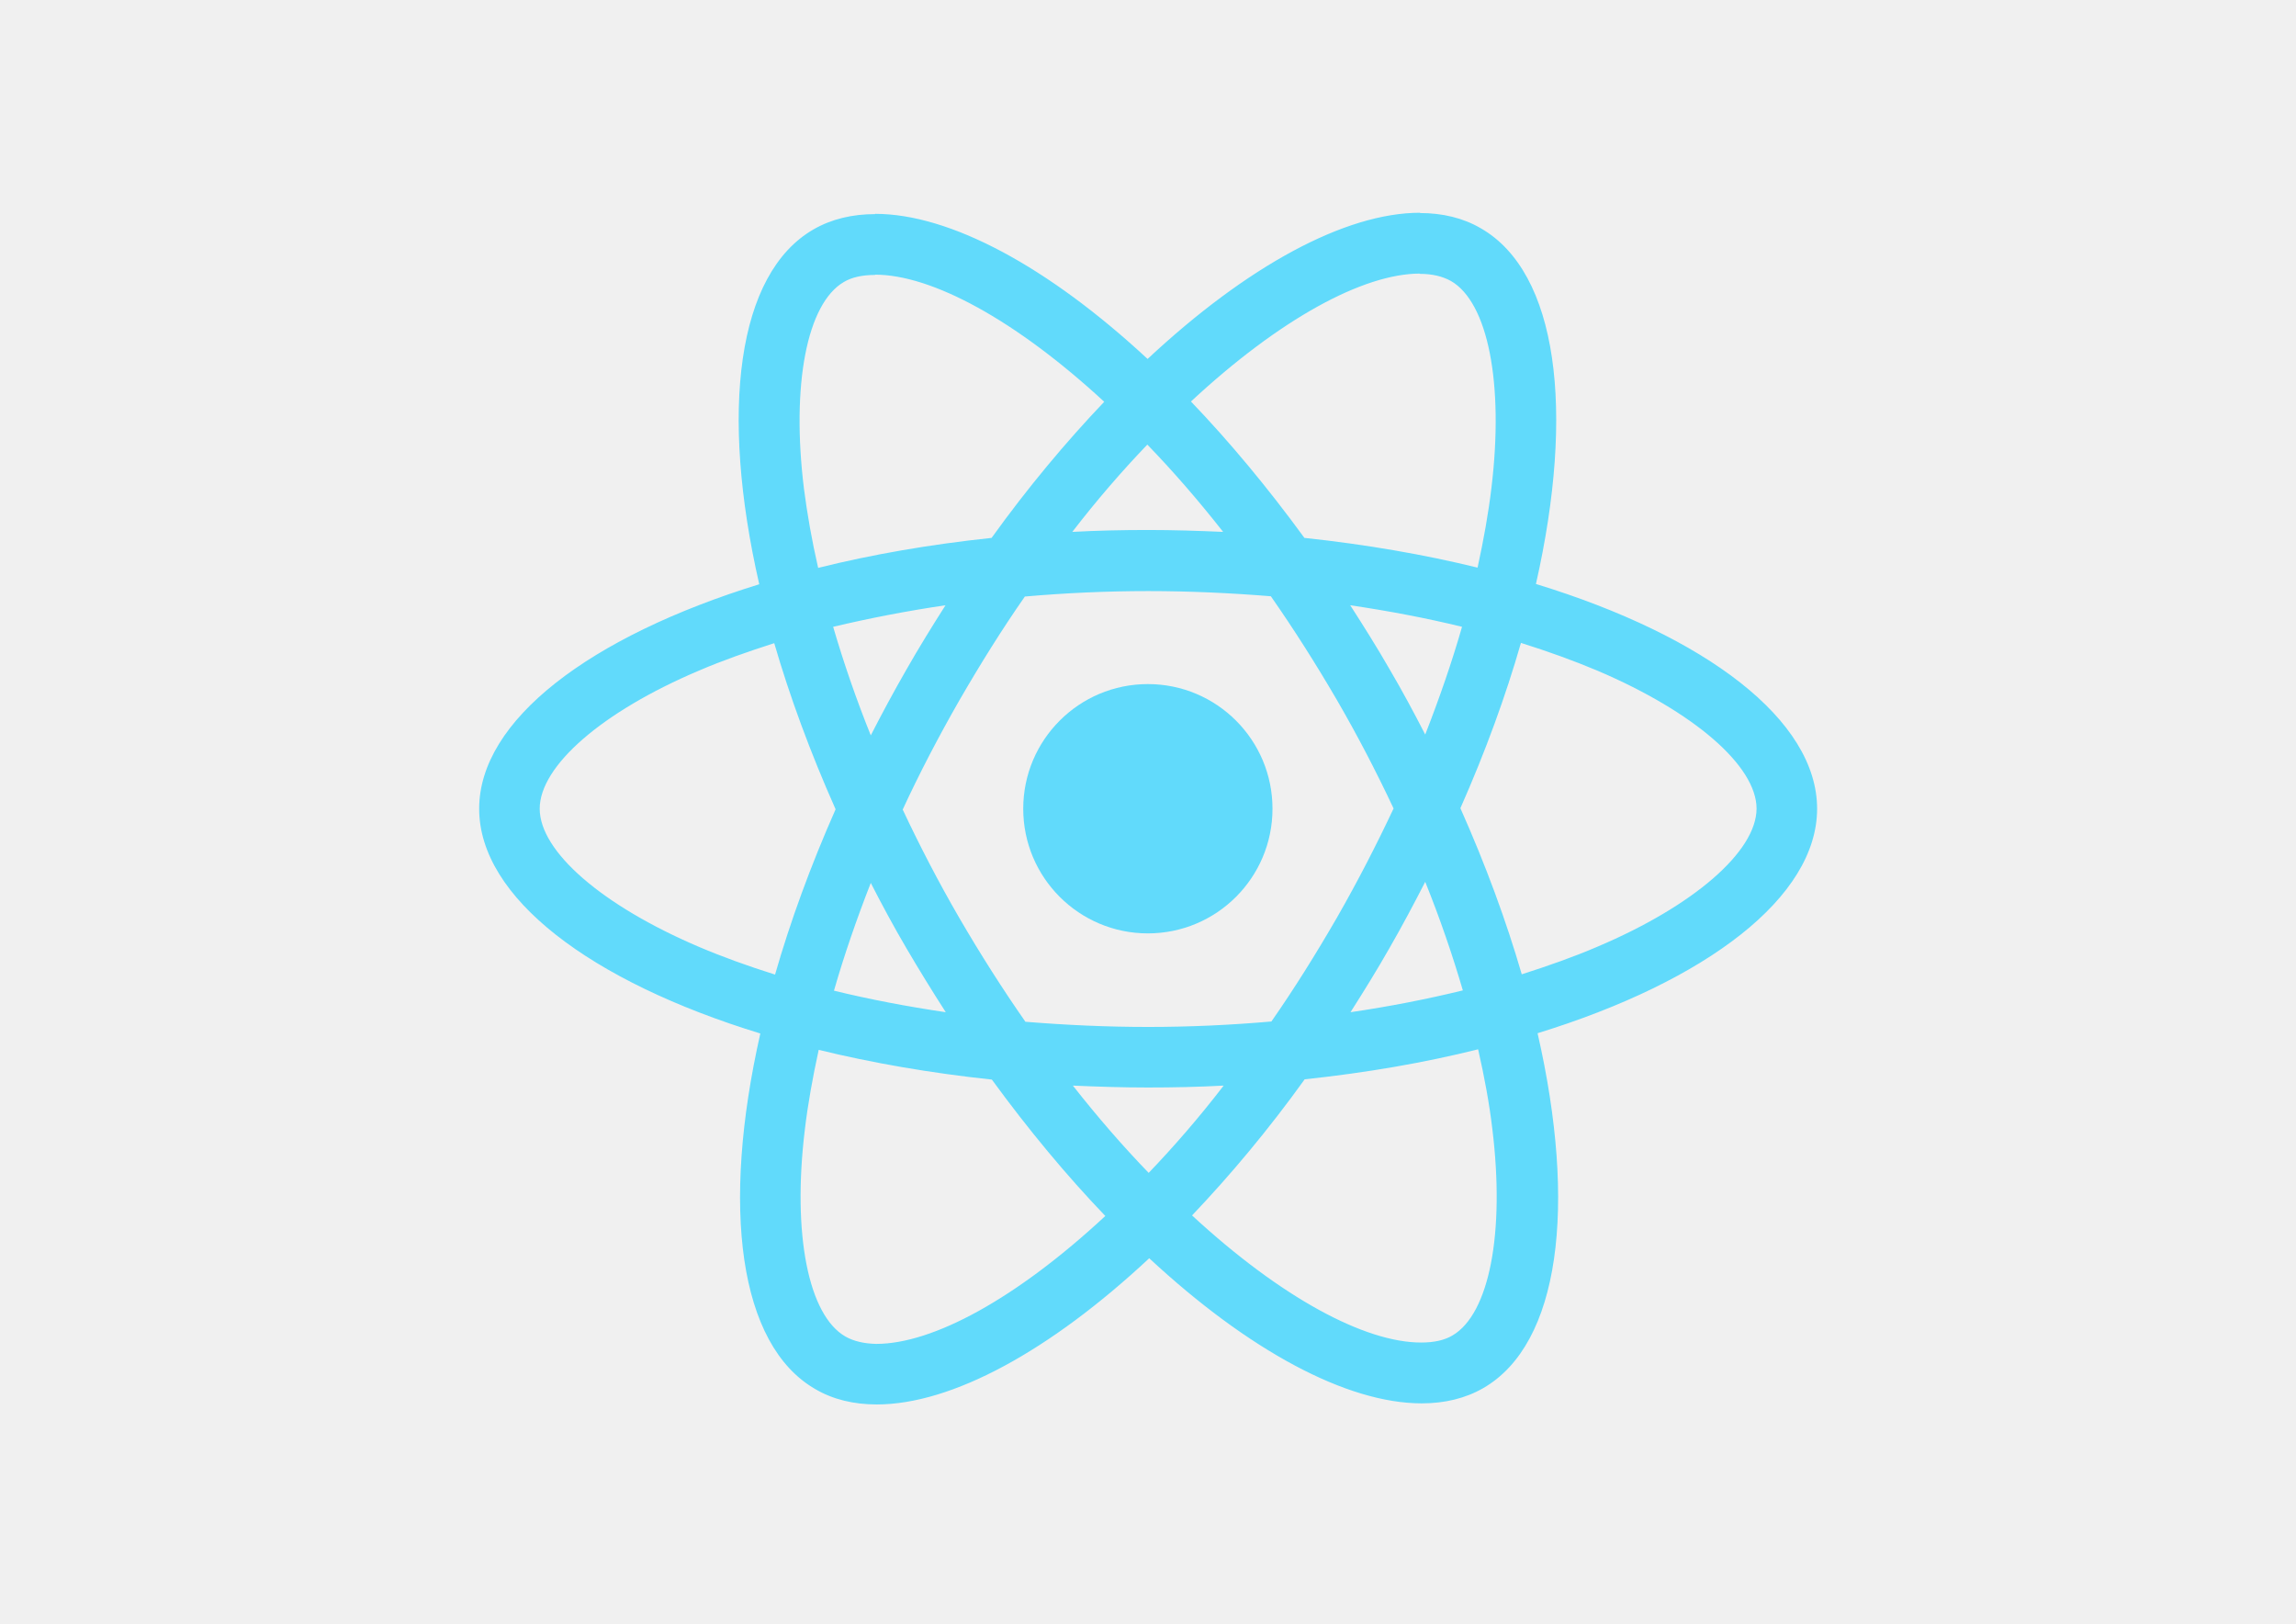
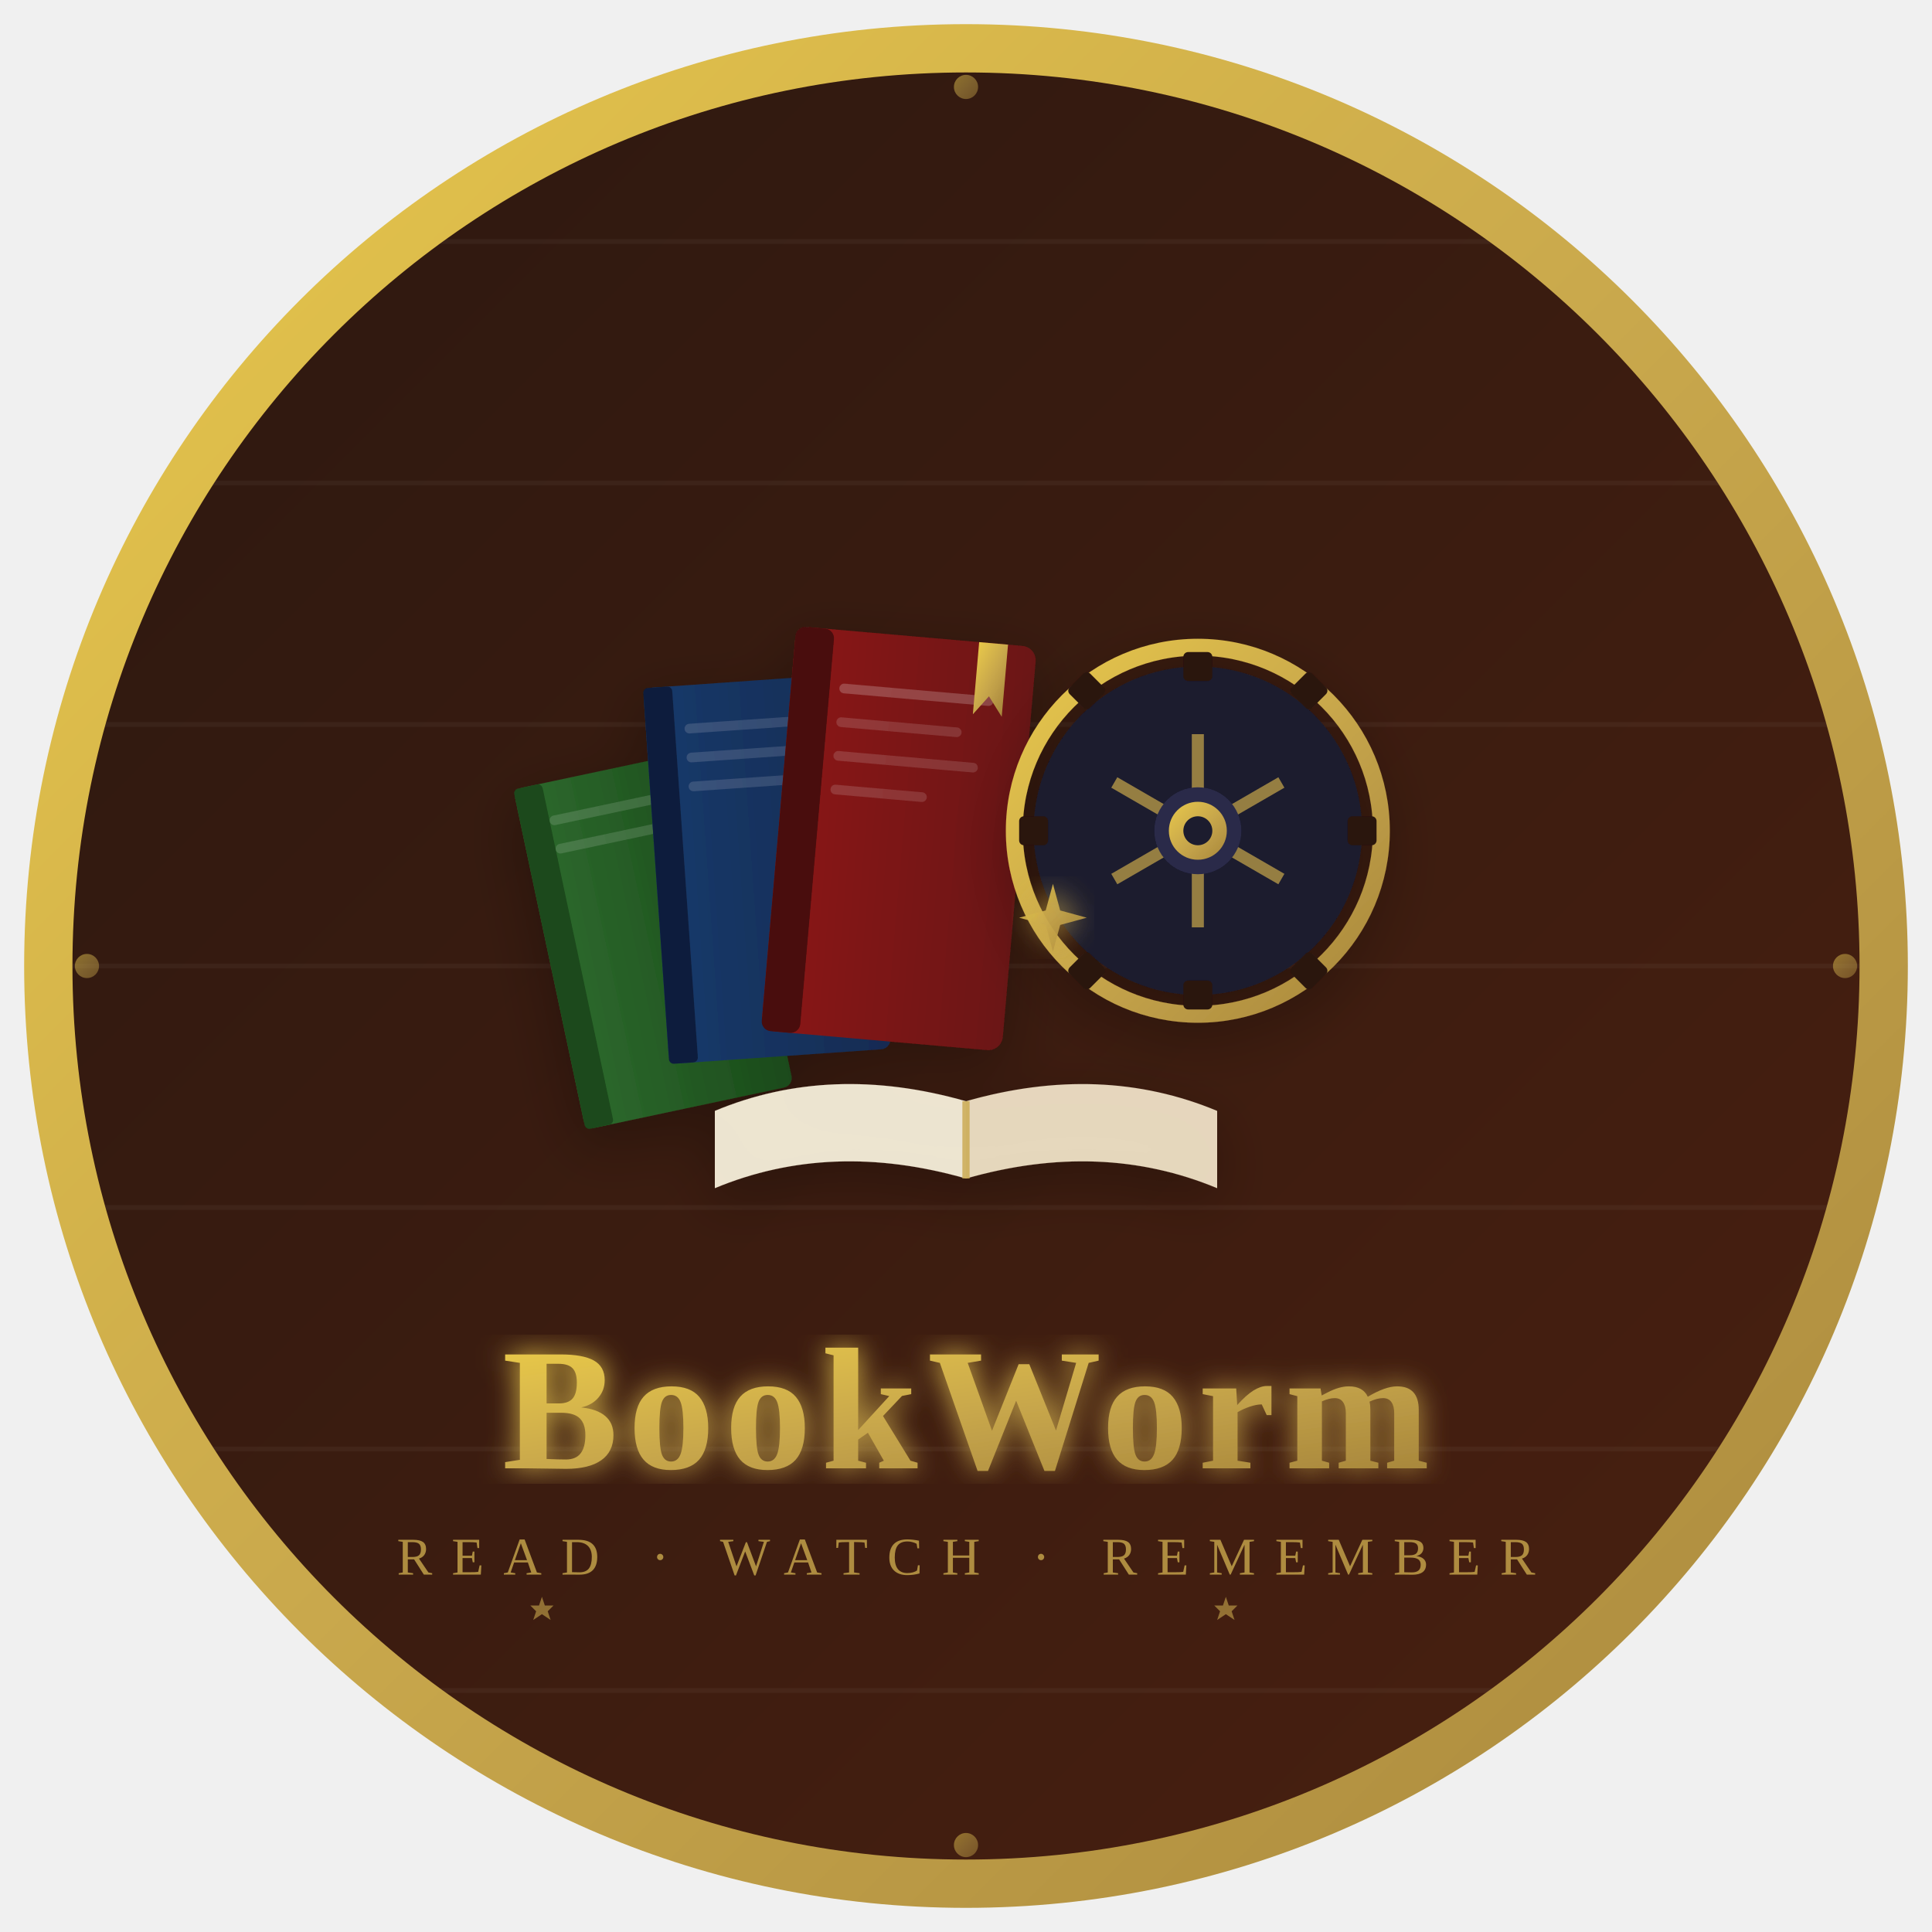
- <svg xmlns="http://www.w3.org/2000/svg" viewBox="0 0 841.9 595.3">
-   <g fill="#61DAFB">
-     <path d="M666.3 296.5c0-32.5-40.7-63.3-103.1-82.4 14.4-63.6 8-114.2-20.2-130.4-6.5-3.8-14.1-5.6-22.4-5.6v22.3c4.6 0 8.3.9 11.4 2.6 13.6 7.8 19.5 37.5 14.9 75.7-1.1 9.4-2.9 19.3-5.1 29.4-19.6-4.8-41-8.5-63.5-10.9-13.5-18.5-27.5-35.3-41.6-50 32.6-30.3 63.2-46.9 84-46.9V78c-27.5 0-63.5 19.6-99.9 53.6-36.4-33.8-72.4-53.2-99.9-53.2v22.3c20.7 0 51.4 16.5 84 46.6-14 14.7-28 31.4-41.3 49.9-22.6 2.4-44 6.1-63.6 11-2.3-10-4-19.7-5.2-29-4.7-38.2 1.1-67.9 14.6-75.8 3-1.8 6.9-2.6 11.5-2.6V78.5c-8.4 0-16 1.8-22.6 5.6-28.1 16.2-34.4 66.7-19.9 130.1-62.2 19.2-102.7 49.9-102.7 82.3 0 32.5 40.7 63.3 103.1 82.4-14.4 63.6-8 114.2 20.2 130.4 6.5 3.8 14.1 5.6 22.5 5.6 27.5 0 63.5-19.6 99.9-53.6 36.4 33.8 72.4 53.2 99.9 53.2 8.4 0 16-1.8 22.6-5.6 28.1-16.2 34.4-66.7 19.9-130.1 62-19.1 102.5-49.9 102.5-82.3zm-130.2-66.7c-3.7 12.9-8.3 26.2-13.5 39.5-4.1-8-8.4-16-13.1-24-4.6-8-9.5-15.8-14.4-23.4 14.2 2.1 27.9 4.7 41 7.9zm-45.8 106.5c-7.8 13.5-15.8 26.3-24.1 38.2-14.9 1.3-30 2-45.2 2-15.1 0-30.2-.7-45-1.9-8.3-11.9-16.4-24.6-24.2-38-7.6-13.1-14.5-26.4-20.8-39.8 6.2-13.4 13.2-26.8 20.7-39.9 7.8-13.5 15.8-26.3 24.1-38.2 14.9-1.3 30-2 45.2-2 15.1 0 30.2.7 45 1.9 8.3 11.9 16.4 24.6 24.2 38 7.6 13.1 14.5 26.4 20.8 39.8-6.3 13.4-13.2 26.8-20.7 39.9zm32.3-13c5.4 13.4 10 26.8 13.8 39.8-13.1 3.2-26.9 5.9-41.2 8 4.9-7.7 9.8-15.6 14.4-23.7 4.6-8 8.9-16.1 13-24.1zM421.2 430c-9.3-9.6-18.6-20.3-27.8-32 9 .4 18.2.7 27.5.7 9.4 0 18.7-.2 27.8-.7-9 11.7-18.3 22.4-27.5 32zm-74.4-58.9c-14.2-2.1-27.9-4.7-41-7.9 3.7-12.9 8.3-26.2 13.5-39.5 4.1 8 8.4 16 13.1 24 4.7 8 9.5 15.8 14.4 23.4zM420.7 163c9.3 9.6 18.6 20.3 27.8 32-9-.4-18.2-.7-27.5-.7-9.4 0-18.7.2-27.8.7 9-11.7 18.3-22.4 27.5-32zm-74 58.9c-4.9 7.7-9.8 15.6-14.4 23.7-4.6 8-8.9 16-13 24-5.4-13.4-10-26.8-13.8-39.8 13.1-3.1 26.9-5.8 41.2-7.9zm-90.5 125.2c-35.4-15.1-58.3-34.9-58.3-50.6 0-15.7 22.9-35.6 58.3-50.6 8.6-3.7 18-7 27.7-10.1 5.7 19.6 13.2 40 22.5 60.9-9.2 20.8-16.6 41.1-22.2 60.6-9.9-3.1-19.3-6.5-28-10.2zM310 490c-13.6-7.8-19.5-37.5-14.9-75.7 1.1-9.4 2.9-19.3 5.1-29.4 19.6 4.8 41 8.5 63.5 10.9 13.5 18.5 27.5 35.3 41.6 50-32.6 30.3-63.2 46.9-84 46.9-4.5-.1-8.3-1-11.3-2.7zm237.2-76.2c4.7 38.2-1.1 67.9-14.6 75.8-3 1.8-6.9 2.6-11.5 2.6-20.7 0-51.4-16.5-84-46.6 14-14.7 28-31.4 41.3-49.9 22.6-2.4 44-6.1 63.6-11 2.3 10.1 4.1 19.8 5.2 29.1zm38.5-66.7c-8.6 3.7-18 7-27.7 10.1-5.7-19.6-13.2-40-22.5-60.9 9.2-20.8 16.6-41.1 22.2-60.6 9.9 3.1 19.3 6.5 28.1 10.2 35.4 15.1 58.3 34.9 58.3 50.6-.1 15.7-23 35.6-58.4 50.6zM320.8 78.4z" />
-     <circle cx="420.9" cy="296.5" r="45.7" />
-     <path d="M520.5 78.1z" />
+ <svg xmlns="http://www.w3.org/2000/svg" viewBox="0 0 400 400" width="400" height="400">
+   <defs>
+     <linearGradient id="bgGrad" x1="0%" y1="0%" x2="100%" y2="100%">
+       <stop offset="0%" style="stop-color:#2C1810;stop-opacity:1" />
+       <stop offset="100%" style="stop-color:#4A2010;stop-opacity:1" />
+     </linearGradient>
+     <linearGradient id="goldGrad" x1="0%" y1="0%" x2="100%" y2="100%">
+       <stop offset="0%" style="stop-color:#E8C84A;stop-opacity:1" />
+       <stop offset="50%" style="stop-color:#C9A84C;stop-opacity:1" />
+       <stop offset="100%" style="stop-color:#A8873C;stop-opacity:1" />
+     </linearGradient>
+     <linearGradient id="redGrad" x1="0%" y1="0%" x2="100%" y2="100%">
+       <stop offset="0%" style="stop-color:#C0392B;stop-opacity:1" />
+       <stop offset="100%" style="stop-color:#8B1A1A;stop-opacity:1" />
+     </linearGradient>
+     <linearGradient id="creamGrad" x1="0%" y1="0%" x2="100%" y2="100%">
+       <stop offset="0%" style="stop-color:#F5EDD8;stop-opacity:1" />
+       <stop offset="100%" style="stop-color:#E8D8B8;stop-opacity:1" />
+     </linearGradient>
+     <linearGradient id="book1Grad" x1="0%" y1="0%" x2="100%" y2="0%">
+       <stop offset="0%" style="stop-color:#8B1A1A" />
+       <stop offset="100%" style="stop-color:#6B1414" />
+     </linearGradient>
+     <linearGradient id="book2Grad" x1="0%" y1="0%" x2="100%" y2="0%">
+       <stop offset="0%" style="stop-color:#1A3A6B" />
+       <stop offset="100%" style="stop-color:#142B52" />
+     </linearGradient>
+     <linearGradient id="book3Grad" x1="0%" y1="0%" x2="100%" y2="0%">
+       <stop offset="0%" style="stop-color:#2E6B2E" />
+       <stop offset="100%" style="stop-color:#1A4A1A" />
+     </linearGradient>
+     <filter id="shadow" x="-20%" y="-20%" width="140%" height="140%">
+       <feDropShadow dx="0" dy="4" stdDeviation="6" flood-color="#00000044" />
+     </filter>
+     <filter id="glow">
+       <feGaussianBlur stdDeviation="3" result="coloredBlur" />
+       <feMerge>
+         <feMergeNode in="coloredBlur" />
+         <feMergeNode in="SourceGraphic" />
+       </feMerge>
+     </filter>
+     <clipPath id="circleClip">
+       <circle cx="200" cy="200" r="185" />
+     </clipPath>
+   </defs>
+   <circle cx="200" cy="200" r="195" fill="url(#goldGrad)" />
+   <circle cx="200" cy="200" r="185" fill="url(#bgGrad)" />
+   <g clip-path="url(#circleClip)" opacity="0.04">
+     <line x1="0" y1="50" x2="400" y2="50" stroke="#fff" stroke-width="1" />
+     <line x1="0" y1="100" x2="400" y2="100" stroke="#fff" stroke-width="1" />
+     <line x1="0" y1="150" x2="400" y2="150" stroke="#fff" stroke-width="1" />
+     <line x1="0" y1="200" x2="400" y2="200" stroke="#fff" stroke-width="1" />
+     <line x1="0" y1="250" x2="400" y2="250" stroke="#fff" stroke-width="1" />
+     <line x1="0" y1="300" x2="400" y2="300" stroke="#fff" stroke-width="1" />
+     <line x1="0" y1="350" x2="400" y2="350" stroke="#fff" stroke-width="1" />
+   </g>
+   <g filter="url(#shadow)" transform="translate(0, -10)">
+     <g transform="rotate(-12, 200, 220)">
+       <rect x="118" y="155" width="44" height="72" rx="2" fill="url(#book3Grad)" />
+       <rect x="118" y="155" width="6" height="72" rx="1" fill="#1A4A1A" />
+       <rect x="124" y="162" width="30" height="2" rx="1" fill="#ffffff22" />
+       <rect x="124" y="168" width="22" height="2" rx="1" fill="#ffffff22" />
+     </g>
+     <g transform="rotate(-4, 200, 220)">
+       <rect x="138" y="148" width="46" height="78" rx="2" fill="url(#book2Grad)" />
+       <rect x="138" y="148" width="6" height="78" rx="1" fill="#0E1F3E" />
+       <rect x="146" y="156" width="30" height="2" rx="1" fill="#ffffff22" />
+       <rect x="146" y="162" width="24" height="2" rx="1" fill="#ffffff22" />
+       <rect x="146" y="168" width="28" height="2" rx="1" fill="#ffffff22" />
+     </g>
+     <g transform="rotate(5, 200, 220)">
+       <rect x="158" y="143" width="50" height="84" rx="3" fill="url(#book1Grad)" />
+       <rect x="158" y="143" width="8" height="84" rx="2" fill="#4A0A0A" />
+       <rect x="168" y="154" width="32" height="2" rx="1" fill="#ffffff33" />
+       <rect x="168" y="161" width="26" height="2" rx="1" fill="#ffffff22" />
+       <rect x="168" y="168" width="30" height="2" rx="1" fill="#ffffff22" />
+       <rect x="168" y="175" width="20" height="2" rx="1" fill="#ffffff22" />
+       <polygon points="196,143 202,143 202,158 199,154 196,158" fill="url(#goldGrad)" />
+     </g>
+     <g transform="translate(200, 238)">
+       <path d="M0,0 Q-28,-8 -52,2 L-52,18 Q-28,8 0,16 Z" fill="#F5EDD8" opacity="0.95" />
+       <path d="M0,0 Q28,-8 52,2 L52,18 Q28,8 0,16 Z" fill="#EDE0C4" opacity="0.95" />
+       <line x1="0" y1="0" x2="0" y2="16" stroke="#C9A84C" stroke-width="1.5" opacity="0.8" />
+     </g>
+   </g>
+   <g transform="translate(248, 172)" filter="url(#shadow)">
+     <circle cx="0" cy="0" r="38" fill="none" stroke="url(#goldGrad)" stroke-width="3.5" />
+     <circle cx="0" cy="0" r="34" fill="#1A1A2E" />
+     <g stroke="#C9A84C" stroke-width="2.5" opacity="0.7">
+       <line x1="0" y1="-20" x2="0" y2="20" />
+       <line x1="-17.3" y1="-10" x2="17.3" y2="10" />
+       <line x1="-17.3" y1="10" x2="17.3" y2="-10" />
+     </g>
+     <circle cx="0" cy="0" r="9" fill="#2C2C4A" />
+     <circle cx="0" cy="0" r="6" fill="url(#goldGrad)" />
+     <circle cx="0" cy="0" r="3" fill="#1A1A2E" />
+     <g fill="#2C1810">
+       <rect x="-3" y="-37" width="6" height="6" rx="1" />
+       <rect x="-3" y="31" width="6" height="6" rx="1" />
+       <rect x="31" y="-3" width="6" height="6" rx="1" />
+       <rect x="-37" y="-3" width="6" height="6" rx="1" />
+       <rect x="20" y="-32" width="6" height="6" rx="1" transform="rotate(45, 23, -29)" />
+       <rect x="-26" y="-32" width="6" height="6" rx="1" transform="rotate(-45, -23, -29)" />
+       <rect x="20" y="26" width="6" height="6" rx="1" transform="rotate(-45, 23, 29)" />
+       <rect x="-26" y="26" width="6" height="6" rx="1" transform="rotate(45, -23, 29)" />
+     </g>
+   </g>
+   <g transform="translate(218, 190)" fill="url(#goldGrad)" filter="url(#glow)">
+     <polygon points="0,-7 1.5,-1.5 7,0 1.5,1.5 0,7 -1.5,1.5 -7,0 -1.5,-1.5" opacity="0.9" />
+   </g>
+   <text x="200" y="304" font-family="Georgia, 'Times New Roman', serif" font-size="36" font-weight="bold" fill="url(#goldGrad)" text-anchor="middle" letter-spacing="2" filter="url(#glow)">BookWorm</text>
+   <text x="200" y="326" font-family="Georgia, 'Times New Roman', serif" font-size="11" fill="#C9A84C" text-anchor="middle" letter-spacing="4" opacity="0.8">READ · WATCH · REMEMBER</text>
+   <line x1="120" y1="334" x2="280" y2="334" stroke="url(#goldGrad)" stroke-width="0.8" opacity="0.5" />
+   <g fill="#C9A84C" opacity="0.6">
+     <polygon points="112,334 113,331 114,334 117,334 115,336 116,339 113,337 110,339 111,336 109,334" transform="scale(0.6) translate(74, 220)" />
+     <polygon points="112,334 113,331 114,334 117,334 115,336 116,339 113,337 110,339 111,336 109,334" transform="scale(0.6) translate(310, 220)" />
+   </g>
+   <g fill="url(#goldGrad)" opacity="0.5">
+     <circle cx="200" cy="18" r="2.5" />
+     <circle cx="200" cy="382" r="2.5" />
+     <circle cx="18" cy="200" r="2.5" />
+     <circle cx="382" cy="200" r="2.5" />
  </g>
</svg>
